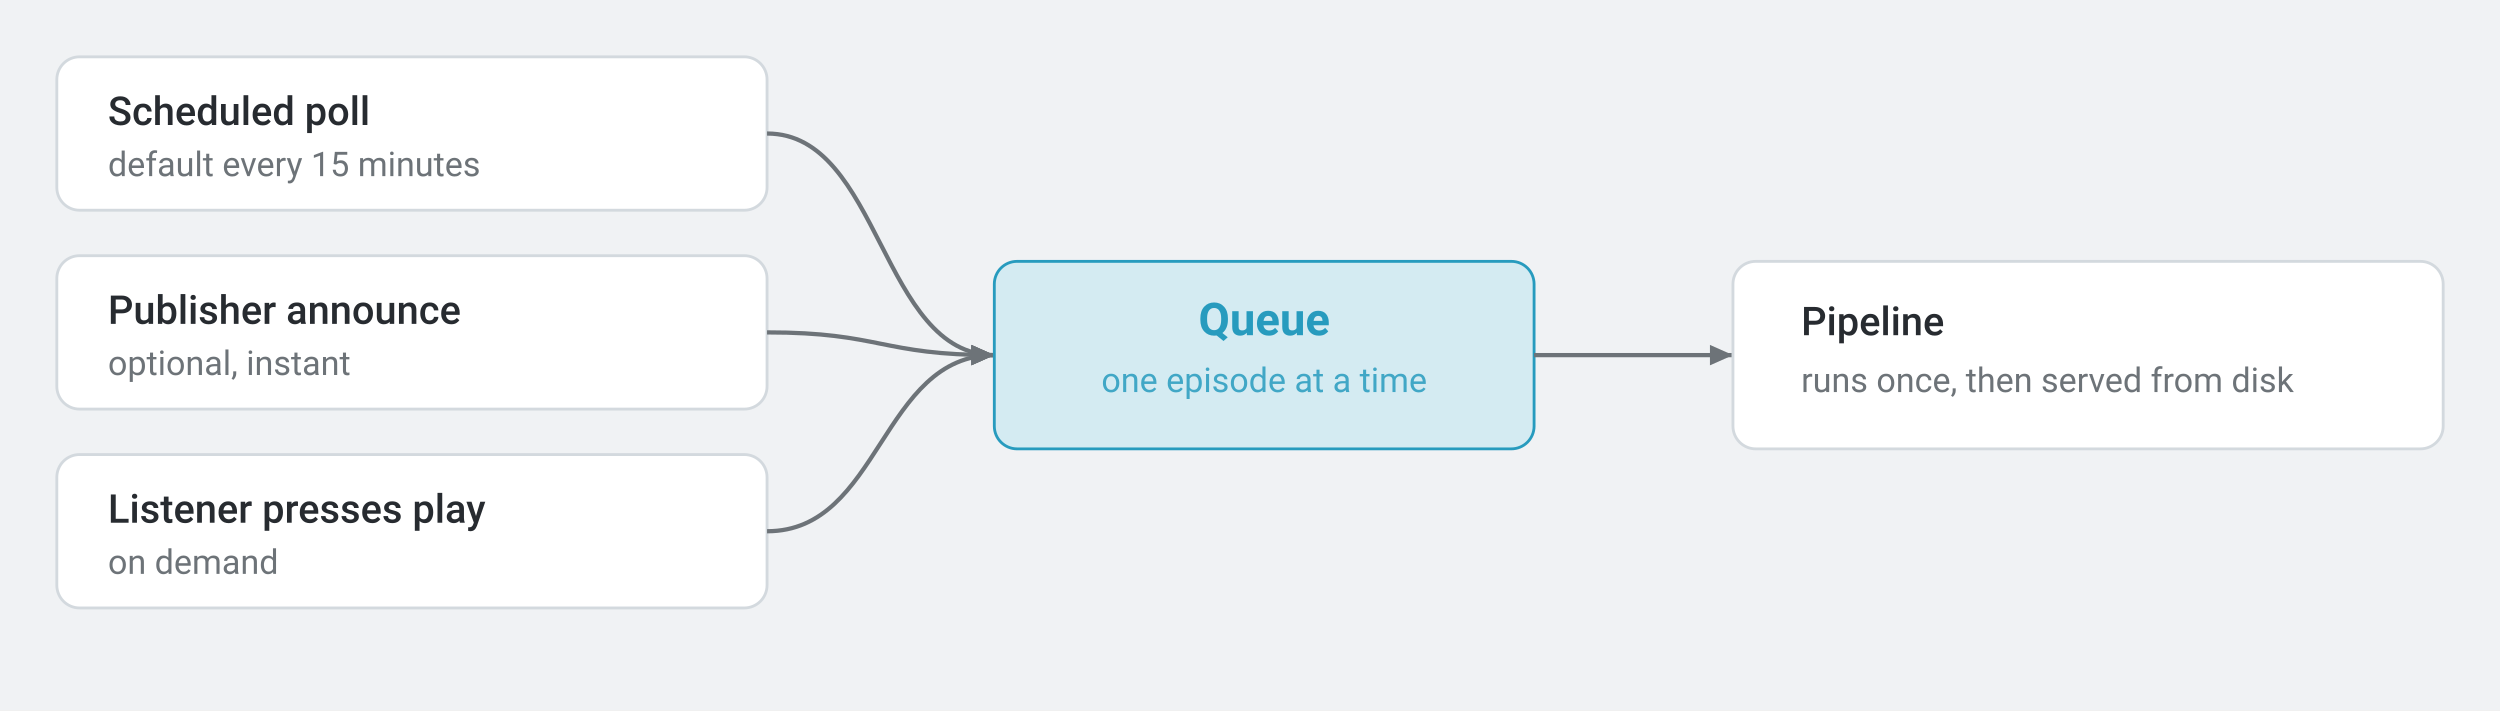
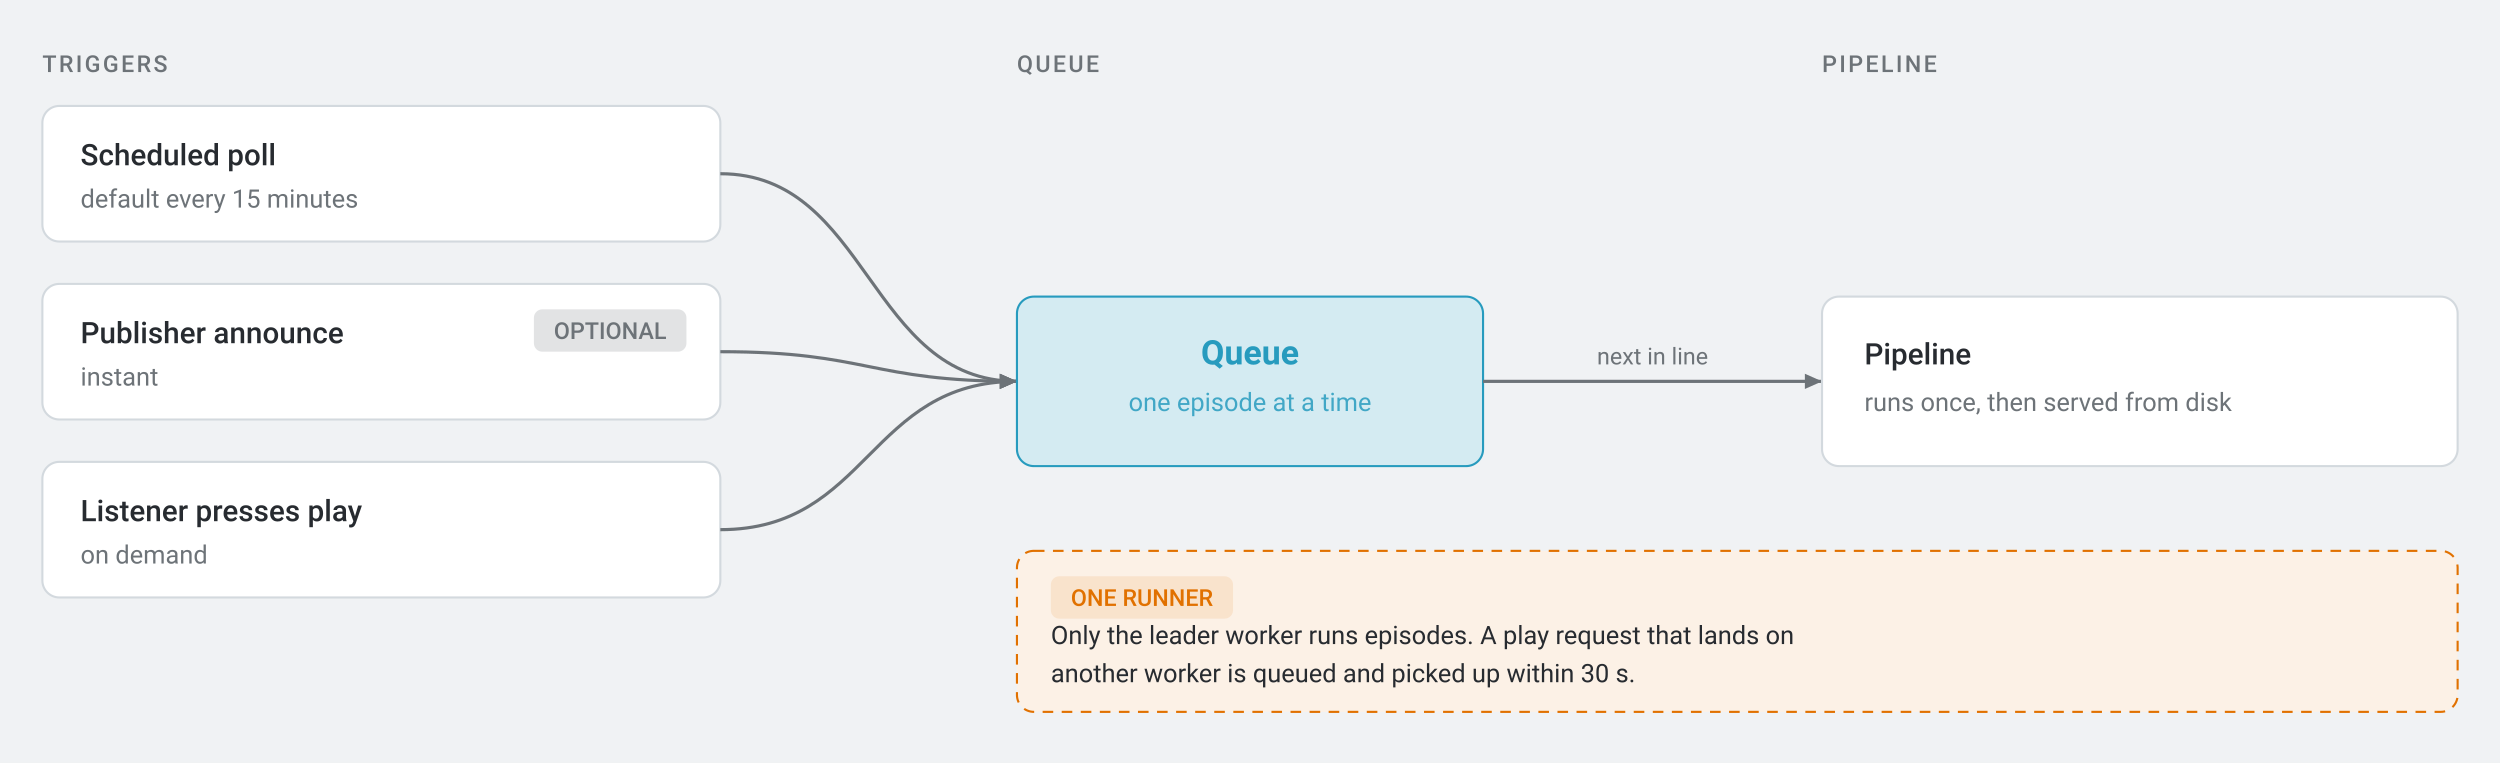
- <svg xmlns="http://www.w3.org/2000/svg" viewBox="0 0 880 250" width="880" height="250" role="img" aria-label="How episodes enter the processing queue">
+ <svg xmlns="http://www.w3.org/2000/svg" viewBox="0 0 1180 360" width="1180" height="360" role="img" aria-label="How episodes enter the processing queue">
  <defs>
    <marker id="ar" viewBox="0 0 10 10" refX="9" refY="5" markerWidth="6" markerHeight="6" orient="auto-start-reverse">
      <path d="M 0 1 L 9 5 L 0 9 z" fill="#6D7378" />
    </marker>
    <marker id="arp" viewBox="0 0 10 10" refX="9" refY="5" markerWidth="6" markerHeight="6" orient="auto-start-reverse">
      <path d="M 0 1 L 9 5 L 0 9 z" fill="#279BBE" />
    </marker>
    <pattern id="hatch" width="7" height="7" patternTransform="rotate(45)" patternUnits="userSpaceOnUse">
      <line x1="0" y1="0" x2="0" y2="7" stroke="#EA312E" stroke-width="2" opacity="0.28" />
    </pattern>
    <pattern id="hatchq" width="7" height="7" patternTransform="rotate(45)" patternUnits="userSpaceOnUse">
      <line x1="0" y1="0" x2="0" y2="7" stroke="#6D7378" stroke-width="2" opacity="0.20" />
    </pattern>
  </defs>
-   <rect width="880" height="250" fill="#F0F2F4" />
-   <rect x="20" y="20" width="250" height="54" rx="8" fill="#FFFFFF" stroke="#D3D9DE" stroke-width="1" />
-   <text x="38" y="44" font-family="Roboto, -apple-system, BlinkMacSystemFont, 'Segoe UI', sans-serif" font-size="14" font-weight="500" fill="#272B30" text-anchor="start">Scheduled poll</text>
-   <text x="38" y="62" font-family="Roboto, -apple-system, BlinkMacSystemFont, 'Segoe UI', sans-serif" font-size="12" font-weight="400" fill="#6D7378" text-anchor="start">default every 15 minutes</text>
-   <path d="M 270 47 C 310.0 47, 310.0 125, 350 125" stroke="#6D7378" stroke-width="1.5" fill="none" marker-end="url(#ar)" />
-   <rect x="20" y="90" width="250" height="54" rx="8" fill="#FFFFFF" stroke="#D3D9DE" stroke-width="1" />
-   <text x="38" y="114" font-family="Roboto, -apple-system, BlinkMacSystemFont, 'Segoe UI', sans-serif" font-size="14" font-weight="500" fill="#272B30" text-anchor="start">Publisher announce</text>
-   <text x="38" y="132" font-family="Roboto, -apple-system, BlinkMacSystemFont, 'Segoe UI', sans-serif" font-size="12" font-weight="400" fill="#6D7378" text-anchor="start">optional, instant</text>
-   <path d="M 270 117 C 310.0 117, 310.0 125, 350 125" stroke="#6D7378" stroke-width="1.5" fill="none" marker-end="url(#ar)" />
-   <rect x="20" y="160" width="250" height="54" rx="8" fill="#FFFFFF" stroke="#D3D9DE" stroke-width="1" />
-   <text x="38" y="184" font-family="Roboto, -apple-system, BlinkMacSystemFont, 'Segoe UI', sans-serif" font-size="14" font-weight="500" fill="#272B30" text-anchor="start">Listener presses play</text>
-   <text x="38" y="202" font-family="Roboto, -apple-system, BlinkMacSystemFont, 'Segoe UI', sans-serif" font-size="12" font-weight="400" fill="#6D7378" text-anchor="start">on demand</text>
-   <path d="M 270 187 C 310.0 187, 310.0 125, 350 125" stroke="#6D7378" stroke-width="1.5" fill="none" marker-end="url(#ar)" />
-   <rect x="350" y="92" width="190" height="66" rx="8" fill="#D4EBF2" stroke="#279BBE" stroke-width="1" />
-   <text x="445" y="118" font-family="Roboto, -apple-system, BlinkMacSystemFont, 'Segoe UI', sans-serif" font-size="16" font-weight="600" fill="#279BBE" text-anchor="middle">Queue</text>
-   <text x="445" y="138" font-family="Roboto, -apple-system, BlinkMacSystemFont, 'Segoe UI', sans-serif" font-size="12" font-weight="400" fill="#279BBE" text-anchor="middle" opacity="0.85">one episode at a time</text>
-   <path d="M 540 125 L 610 125" stroke="#6D7378" stroke-width="1.5" fill="none" marker-end="url(#ar)" />
-   <rect x="610" y="92" width="250" height="66" rx="8" fill="#FFFFFF" stroke="#D3D9DE" stroke-width="1" />
-   <text x="634" y="118" font-family="Roboto, -apple-system, BlinkMacSystemFont, 'Segoe UI', sans-serif" font-size="14" font-weight="500" fill="#272B30" text-anchor="start">Pipeline</text>
-   <text x="634" y="138" font-family="Roboto, -apple-system, BlinkMacSystemFont, 'Segoe UI', sans-serif" font-size="12" font-weight="400" fill="#6D7378" text-anchor="start">runs once, then served from disk</text>
+   <rect width="1180" height="360" fill="#F0F2F4" />
+   <text x="20" y="34" font-family="Roboto, -apple-system, BlinkMacSystemFont, 'Segoe UI', sans-serif" font-size="11" font-weight="500" fill="#6D7378" text-anchor="start" letter-spacing="0.1em">TRIGGERS</text>
+   <text x="480" y="34" font-family="Roboto, -apple-system, BlinkMacSystemFont, 'Segoe UI', sans-serif" font-size="11" font-weight="500" fill="#6D7378" text-anchor="start" letter-spacing="0.1em">QUEUE</text>
+   <text x="860" y="34" font-family="Roboto, -apple-system, BlinkMacSystemFont, 'Segoe UI', sans-serif" font-size="11" font-weight="500" fill="#6D7378" text-anchor="start" letter-spacing="0.1em">PIPELINE</text>
+   <rect x="20" y="50" width="320" height="64" rx="8" fill="#FFFFFF" stroke="#D3D9DE" stroke-width="1" />
+   <text x="38" y="78" font-family="Roboto, -apple-system, BlinkMacSystemFont, 'Segoe UI', sans-serif" font-size="14" font-weight="500" fill="#272B30" text-anchor="start">Scheduled poll</text>
+   <text x="38" y="98" font-family="Roboto, -apple-system, BlinkMacSystemFont, 'Segoe UI', sans-serif" font-size="12" font-weight="400" fill="#6D7378" text-anchor="start">default every 15 minutes</text>
+   <path d="M 340 82 C 410.0 82, 410.0 180, 480 180" stroke="#6D7378" stroke-width="1.5" fill="none" marker-end="url(#ar)" />
+   <rect x="20" y="134" width="320" height="64" rx="8" fill="#FFFFFF" stroke="#D3D9DE" stroke-width="1" />
+   <text x="38" y="162" font-family="Roboto, -apple-system, BlinkMacSystemFont, 'Segoe UI', sans-serif" font-size="14" font-weight="500" fill="#272B30" text-anchor="start">Publisher announce</text>
+   <text x="38" y="182" font-family="Roboto, -apple-system, BlinkMacSystemFont, 'Segoe UI', sans-serif" font-size="12" font-weight="400" fill="#6D7378" text-anchor="start">instant</text>
+   <rect x="252" y="146" width="72" height="20" rx="4" fill="#E2E3E4" stroke="none" stroke-width="0" />
+   <text x="288.0" y="160" font-family="Roboto, -apple-system, BlinkMacSystemFont, 'Segoe UI', sans-serif" font-size="11" font-weight="500" fill="#6D7378" text-anchor="middle">OPTIONAL</text>
+   <path d="M 340 166 C 410.0 166, 410.0 180, 480 180" stroke="#6D7378" stroke-width="1.5" fill="none" marker-end="url(#ar)" />
+   <rect x="20" y="218" width="320" height="64" rx="8" fill="#FFFFFF" stroke="#D3D9DE" stroke-width="1" />
+   <text x="38" y="246" font-family="Roboto, -apple-system, BlinkMacSystemFont, 'Segoe UI', sans-serif" font-size="14" font-weight="500" fill="#272B30" text-anchor="start">Listener presses play</text>
+   <text x="38" y="266" font-family="Roboto, -apple-system, BlinkMacSystemFont, 'Segoe UI', sans-serif" font-size="12" font-weight="400" fill="#6D7378" text-anchor="start">on demand</text>
+   <path d="M 340 250 C 410.0 250, 410.0 180, 480 180" stroke="#6D7378" stroke-width="1.5" fill="none" marker-end="url(#ar)" />
+   <rect x="480" y="140" width="220" height="80" rx="8" fill="#D4EBF2" stroke="#279BBE" stroke-width="1" />
+   <text x="590" y="172" font-family="Roboto, -apple-system, BlinkMacSystemFont, 'Segoe UI', sans-serif" font-size="16" font-weight="600" fill="#279BBE" text-anchor="middle">Queue</text>
+   <text x="590" y="194" font-family="Roboto, -apple-system, BlinkMacSystemFont, 'Segoe UI', sans-serif" font-size="12" font-weight="400" fill="#279BBE" text-anchor="middle" opacity="0.85">one episode at a time</text>
+   <path d="M 700 180 L 860 180" stroke="#6D7378" stroke-width="1.5" fill="none" marker-end="url(#ar)" />
+   <text x="780" y="172" font-family="Roboto, -apple-system, BlinkMacSystemFont, 'Segoe UI', sans-serif" font-size="11" font-weight="400" fill="#6D7378" text-anchor="middle">next in line</text>
+   <rect x="860" y="140" width="300" height="80" rx="8" fill="#FFFFFF" stroke="#D3D9DE" stroke-width="1" />
+   <text x="880" y="172" font-family="Roboto, -apple-system, BlinkMacSystemFont, 'Segoe UI', sans-serif" font-size="14" font-weight="500" fill="#272B30" text-anchor="start">Pipeline</text>
+   <text x="880" y="194" font-family="Roboto, -apple-system, BlinkMacSystemFont, 'Segoe UI', sans-serif" font-size="12" font-weight="400" fill="#6D7378" text-anchor="start">runs once, then served from disk</text>
+   <rect x="480" y="260" width="680" height="76" rx="8" fill="#FCF1E6" stroke="#E17100" stroke-width="1" stroke-dasharray="5 4" />
+   <rect x="496" y="272" width="86" height="20" rx="4" fill="#F9E3CC" stroke="none" stroke-width="0" />
+   <text x="539.0" y="286" font-family="Roboto, -apple-system, BlinkMacSystemFont, 'Segoe UI', sans-serif" font-size="11" font-weight="500" fill="#E17100" text-anchor="middle">ONE RUNNER</text>
+   <text x="496" y="304" font-family="Roboto, -apple-system, BlinkMacSystemFont, 'Segoe UI', sans-serif" font-size="12" font-weight="400" fill="#272B30" text-anchor="start">Only the leader worker runs episodes. A play request that lands on</text>
+   <text x="496" y="322" font-family="Roboto, -apple-system, BlinkMacSystemFont, 'Segoe UI', sans-serif" font-size="12" font-weight="400" fill="#272B30" text-anchor="start">another worker is queued and picked up within 30 s.</text>
</svg>
